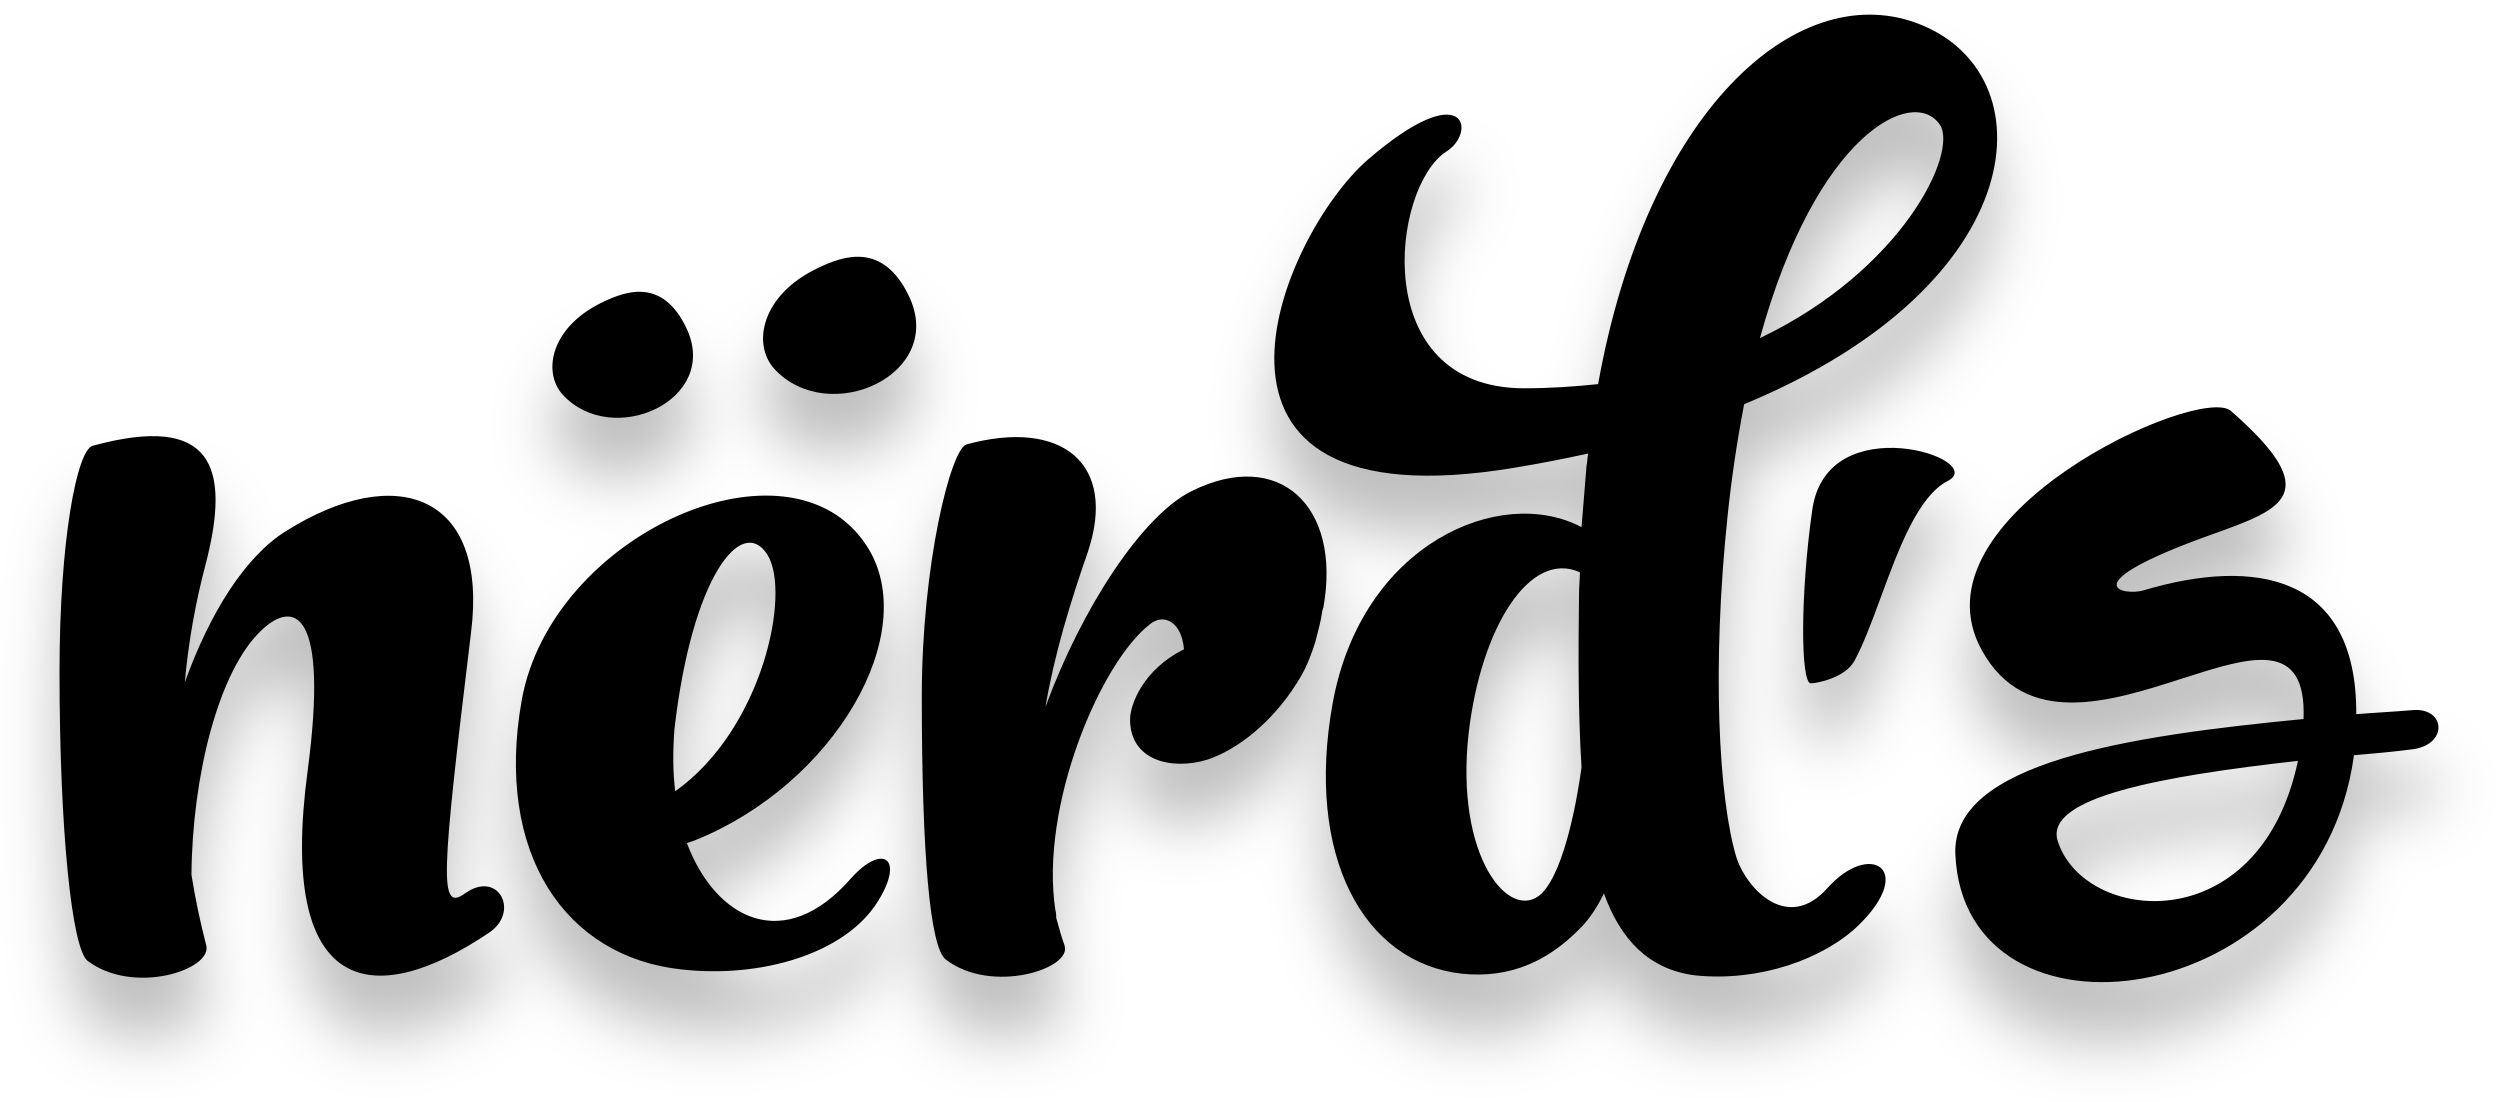
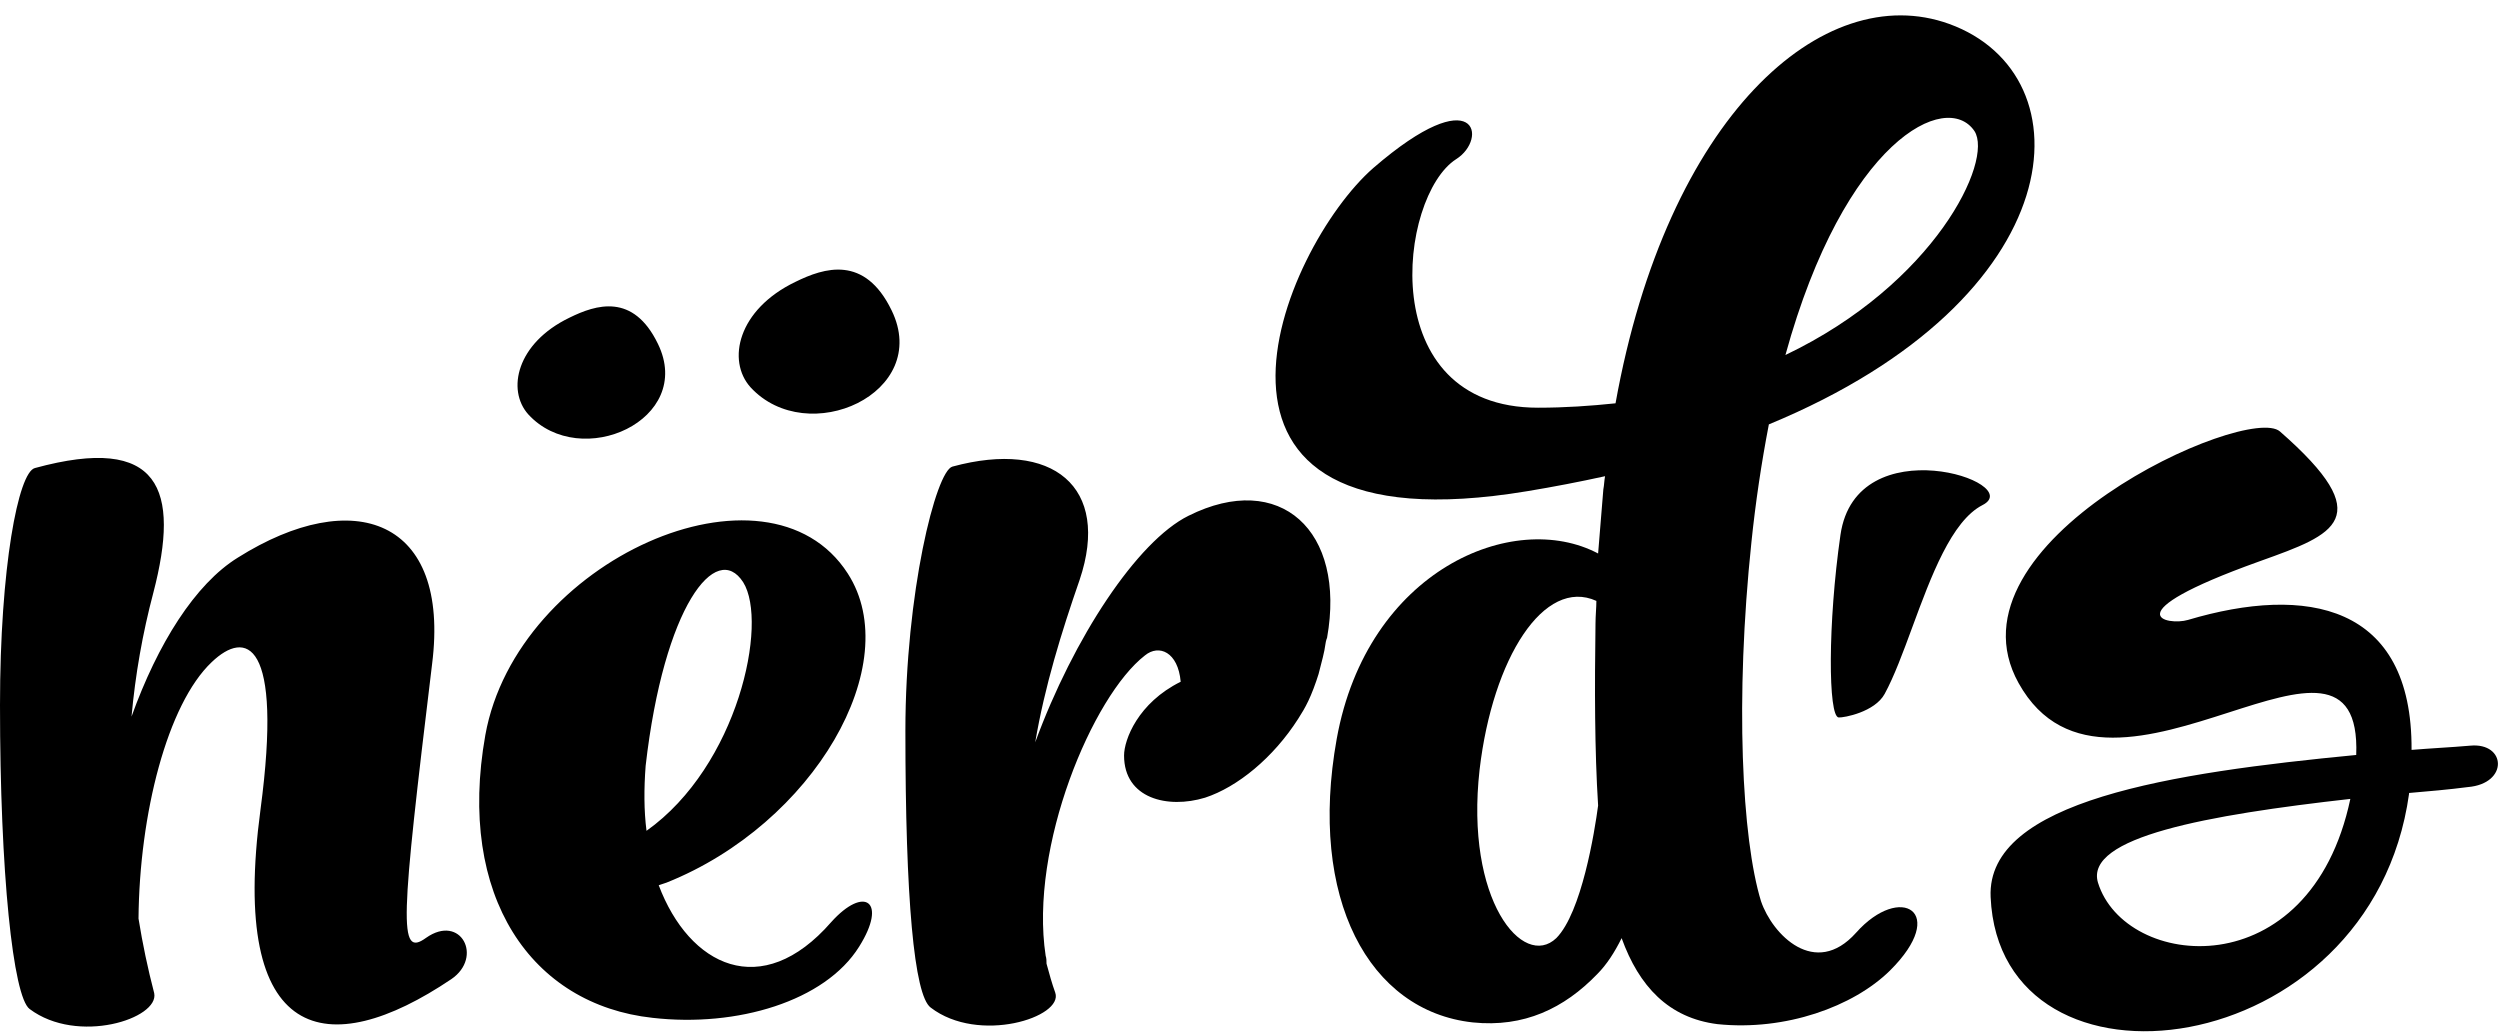
- <svg xmlns="http://www.w3.org/2000/svg" width="168" height="74" viewBox="0 0 168 74" fill="none">
-   <g filter="url(#filter0_d)">
-     <path fill-rule="evenodd" clip-rule="evenodd" d="M52.031 24.783C55.682 28.757 63.647 25.158 61.062 19.861C59.336 16.305 56.75 17.13 54.904 18.041C51.208 19.82 50.509 23.088 52.031 24.783ZM46.105 22.002C48.481 26.868 41.168 30.173 37.813 26.523C36.415 24.968 37.058 21.963 40.449 20.33C42.146 19.494 44.522 18.734 46.105 22.002ZM161.936 50.374C160.715 50.533 159.442 50.642 158.221 50.747L158.179 50.751V50.807C155.764 68.171 131.991 71.038 131.4 57.406C131.131 51.239 142.993 49.456 154.798 48.318C155.007 42.911 151.233 44.123 146.648 45.596C141.829 47.144 136.115 48.979 133.19 43.717C128.171 34.692 147.822 25.779 149.918 27.615C156.271 33.177 153.4 34.206 148.727 35.882L148.539 35.95C139.049 39.36 142.748 40.057 144.028 39.676C151.597 37.423 158.394 38.636 158.34 47.993C158.955 47.942 159.557 47.903 160.154 47.863L160.154 47.863C160.807 47.821 161.452 47.778 162.097 47.722C164.403 47.507 164.564 50.157 161.936 50.374ZM154.422 51.13C145.298 52.158 137.409 53.566 138.269 56.485C139.985 62.058 151.846 63.303 154.422 51.13ZM121.79 34.23C120.975 39.88 120.996 45.881 121.678 45.918C122.012 45.937 123.982 45.572 124.617 44.411C125.226 43.293 125.794 41.754 126.388 40.141L126.388 40.141L126.388 40.141L126.388 40.141L126.388 40.141L126.388 40.141L126.388 40.141C127.586 36.891 128.895 33.34 130.883 32.324C133.725 30.873 122.795 27.279 121.79 34.23ZM32.883 62.666C24.964 68.004 18.664 66.825 20.671 51.818C22.121 40.914 19.723 40.297 17.549 42.376C14.704 45.073 12.921 52.099 12.865 58.788C13.123 60.395 13.458 61.989 13.869 63.564C14.203 65.194 8.962 66.879 5.895 64.575C4.837 63.79 4 55.865 4 45.131C4 36.307 5.171 30.236 6.23 29.956C14.259 27.765 15.542 31.304 13.813 37.937C13.125 40.534 12.659 43.185 12.418 45.861C14.091 41.197 16.489 37.376 19.221 35.688C26.637 31.024 32.826 33.215 31.655 42.489C29.648 59.069 29.481 61.316 31.265 60.024C33.496 58.45 34.945 61.262 32.883 62.666ZM45.766 65.142C51.176 65.761 56.807 64.074 58.982 60.59C60.821 57.667 59.316 56.655 57.197 59.015C52.737 64.131 48.109 61.826 46.158 56.655L46.66 56.487C56.082 52.721 61.992 42.493 58.257 36.704C53.126 28.723 37.069 35.86 35.061 47.045C33.221 57.386 38.016 64.299 45.766 65.142ZM45.377 53.172C51.232 49.013 53.183 39.852 51.566 37.267C49.838 34.57 46.492 38.784 45.321 49.013C45.21 50.474 45.21 51.878 45.377 53.172ZM81.125 51.051C83.188 50.376 85.494 48.499 87.091 45.992C87.538 45.289 87.914 44.657 88.43 43.012C88.368 43.211 88.391 43.12 88.451 42.895C88.559 42.486 88.784 41.633 88.82 41.271C88.82 41.215 88.876 40.932 88.932 40.822C90.157 33.965 85.921 30.086 80.065 33.009C76.776 34.638 72.706 40.822 70.253 47.51C70.866 43.912 71.925 40.484 73.096 37.111C75.103 31.154 71.368 28.119 64.956 29.862C63.896 30.143 61.945 37.955 61.945 46.779C61.945 57.513 62.503 63.695 63.562 64.483C66.628 66.843 72.092 65.101 71.535 63.527C71.319 62.929 71.155 62.328 70.993 61.73L70.977 61.673C70.977 61.504 70.977 61.335 70.922 61.167C69.861 54.196 73.933 44.532 77.278 41.946C78.17 41.215 79.396 41.721 79.564 43.632C76.832 44.981 75.94 47.342 75.94 48.353C75.94 51.107 78.727 51.781 81.125 51.051Z" fill="black" />
-     <path fill-rule="evenodd" clip-rule="evenodd" d="M117.207 27.161C116.726 29.654 116.354 32.167 116.092 34.692C115.033 44.752 115.48 53.688 116.705 57.678C117.431 59.815 120.162 62.624 122.783 59.701C125.626 56.498 128.75 58.352 124.957 62.117C122.617 64.422 118.268 65.995 113.918 65.545C110.795 65.152 108.9 63.13 107.784 60.04C107.34 60.938 106.837 61.725 106.224 62.342C104.105 64.535 101.539 65.772 98.25 65.434C91.613 64.704 87.712 57.511 89.551 47.281C91.503 36.49 100.87 32.556 106.279 35.424C106.391 34.075 106.502 32.725 106.614 31.32C106.642 31.18 106.655 31.039 106.669 30.898C106.683 30.758 106.697 30.617 106.724 30.477C105.079 30.839 103.424 31.157 101.762 31.433C77.787 35.423 86.04 15.864 91.894 10.75C98.53 5.017 99.254 8.895 97.191 10.188C93.511 12.548 91.894 26.093 102.432 26.093C104.161 26.093 105.778 25.981 107.394 25.812C110.685 7.49 120.665 -1.391 128.75 1.532C137.726 4.792 136.779 19.067 117.207 27.161ZM106.279 51.554C106.055 48.012 106.055 44.022 106.112 39.918C106.112 39.658 106.127 39.397 106.141 39.145C106.155 38.907 106.168 38.675 106.168 38.457C102.822 36.939 99.533 42.11 98.695 49.249C97.749 57.622 101.483 62.062 103.603 60.04C105.22 58.409 106.056 53.237 106.279 51.554ZM130.365 8.389C128.581 5.747 122.058 8.951 118.267 22.721C127.802 18.167 131.593 10.299 130.365 8.389Z" fill="black" />
-   </g>
-   <defs>
-     <filter id="filter0_d" x="0" y="0.985" width="167.867" height="73.016" filterUnits="userSpaceOnUse" color-interpolation-filters="sRGB">
-       <feFlood flood-opacity="0" result="BackgroundImageFix" />
-       <feColorMatrix in="SourceAlpha" type="matrix" values="0 0 0 0 0 0 0 0 0 0 0 0 0 0 0 0 0 0 127 0" />
-       <feOffset dy="4" />
-       <feGaussianBlur stdDeviation="2" />
-       <feColorMatrix type="matrix" values="0 0 0 0 0 0 0 0 0 0 0 0 0 0 0 0 0 0 0.25 0" />
-       <feBlend mode="normal" in2="BackgroundImageFix" result="effect1_dropShadow" />
-       <feBlend mode="normal" in="SourceGraphic" in2="effect1_dropShadow" result="shape" />
-     </filter>
-   </defs>
+ <svg xmlns="http://www.w3.org/2000/svg" width="160" height="66" viewBox="0 0 160 66" fill="none">
+   <path fill-rule="evenodd" clip-rule="evenodd" d="M48.031 24.783C51.682 28.757 59.647 25.158 57.062 19.861C55.336 16.305 52.75 17.13 50.904 18.041C47.208 19.82 46.509 23.088 48.031 24.783ZM42.105 22.002C44.481 26.868 37.168 30.173 33.813 26.523C32.415 24.968 33.058 21.963 36.449 20.33C38.146 19.494 40.522 18.734 42.105 22.002ZM157.936 50.374C156.715 50.533 155.442 50.642 154.221 50.747L154.179 50.751V50.807C151.764 68.171 127.991 71.038 127.4 57.406C127.131 51.239 138.993 49.456 150.798 48.318C151.007 42.911 147.233 44.123 142.648 45.596C137.829 47.144 132.115 48.979 129.19 43.717C124.171 34.692 143.822 25.779 145.918 27.615C152.271 33.177 149.4 34.206 144.727 35.882L144.539 35.95C135.049 39.36 138.748 40.057 140.028 39.676C147.597 37.423 154.394 38.636 154.34 47.993C154.955 47.942 155.557 47.903 156.154 47.863L156.154 47.863C156.807 47.821 157.452 47.778 158.097 47.722C160.403 47.507 160.564 50.157 157.936 50.374ZM150.422 51.13C141.298 52.158 133.409 53.566 134.269 56.485C135.985 62.058 147.846 63.303 150.422 51.13ZM117.79 34.23C116.975 39.88 116.996 45.881 117.678 45.918C118.012 45.937 119.982 45.572 120.617 44.411C121.226 43.293 121.794 41.754 122.388 40.141L122.388 40.141L122.388 40.141L122.388 40.141L122.388 40.141L122.388 40.141L122.388 40.141C123.586 36.891 124.895 33.34 126.883 32.324C129.725 30.873 118.795 27.279 117.79 34.23ZM28.883 62.666C20.964 68.004 14.664 66.825 16.671 51.818C18.121 40.914 15.723 40.297 13.549 42.376C10.704 45.073 8.921 52.099 8.865 58.788C9.123 60.395 9.458 61.989 9.869 63.564C10.203 65.194 4.962 66.879 1.895 64.575C0.837 63.79 0 55.865 0 45.131C0 36.307 1.171 30.236 2.23 29.956C10.259 27.765 11.542 31.304 9.813 37.937C9.125 40.534 8.659 43.185 8.418 45.861C10.091 41.197 12.489 37.376 15.221 35.688C22.637 31.024 28.826 33.215 27.655 42.489C25.648 59.069 25.481 61.316 27.265 60.024C29.496 58.45 30.945 61.262 28.883 62.666ZM41.766 65.142C47.176 65.761 52.807 64.074 54.982 60.59C56.821 57.667 55.316 56.655 53.197 59.015C48.737 64.131 44.109 61.826 42.158 56.655L42.66 56.487C52.082 52.721 57.992 42.493 54.257 36.704C49.126 28.723 33.069 35.86 31.061 47.045C29.221 57.386 34.016 64.299 41.766 65.142ZM41.377 53.172C47.232 49.013 49.183 39.852 47.566 37.267C45.838 34.57 42.492 38.784 41.321 49.013C41.21 50.474 41.21 51.878 41.377 53.172ZM77.125 51.051C79.188 50.376 81.494 48.499 83.091 45.992C83.538 45.289 83.914 44.657 84.43 43.012C84.368 43.211 84.391 43.12 84.451 42.895C84.559 42.486 84.784 41.633 84.82 41.271C84.82 41.215 84.876 40.932 84.932 40.822C86.157 33.965 81.921 30.086 76.065 33.009C72.776 34.638 68.706 40.822 66.253 47.51C66.866 43.912 67.925 40.484 69.096 37.111C71.103 31.154 67.368 28.119 60.956 29.862C59.896 30.143 57.945 37.955 57.945 46.779C57.945 57.513 58.503 63.695 59.562 64.483C62.628 66.843 68.092 65.101 67.535 63.527C67.319 62.929 67.155 62.328 66.993 61.73L66.977 61.673C66.977 61.504 66.977 61.335 66.922 61.167C65.861 54.196 69.933 44.532 73.278 41.946C74.17 41.215 75.396 41.721 75.564 43.632C72.832 44.981 71.94 47.342 71.94 48.353C71.94 51.107 74.727 51.781 77.125 51.051Z" fill="black" />
+   <path fill-rule="evenodd" clip-rule="evenodd" d="M113.207 27.161C112.726 29.654 112.354 32.167 112.092 34.692C111.033 44.752 111.48 53.688 112.705 57.678C113.431 59.815 116.162 62.624 118.783 59.701C121.626 56.498 124.75 58.352 120.957 62.117C118.617 64.422 114.268 65.995 109.918 65.545C106.795 65.152 104.9 63.13 103.784 60.04C103.34 60.938 102.837 61.725 102.224 62.342C100.105 64.535 97.539 65.772 94.25 65.434C87.613 64.704 83.712 57.511 85.551 47.281C87.503 36.49 96.87 32.556 102.279 35.424C102.391 34.075 102.502 32.725 102.614 31.32C102.642 31.18 102.655 31.039 102.669 30.898C102.683 30.758 102.697 30.617 102.724 30.477C101.079 30.839 99.424 31.157 97.762 31.433C73.787 35.423 82.04 15.864 87.894 10.75C94.53 5.017 95.254 8.895 93.191 10.188C89.511 12.548 87.894 26.093 98.432 26.093C100.161 26.093 101.778 25.981 103.394 25.812C106.685 7.49 116.665 -1.391 124.75 1.532C133.726 4.792 132.779 19.067 113.207 27.161ZM102.279 51.554C102.055 48.012 102.055 44.022 102.112 39.918C102.112 39.658 102.127 39.397 102.141 39.145C102.155 38.907 102.168 38.675 102.168 38.457C98.822 36.939 95.533 42.11 94.695 49.249C93.749 57.622 97.483 62.062 99.603 60.04C101.22 58.409 102.056 53.237 102.279 51.554ZM126.365 8.389C124.581 5.747 118.058 8.951 114.267 22.721C123.802 18.167 127.593 10.299 126.365 8.389Z" fill="black" />
</svg>
